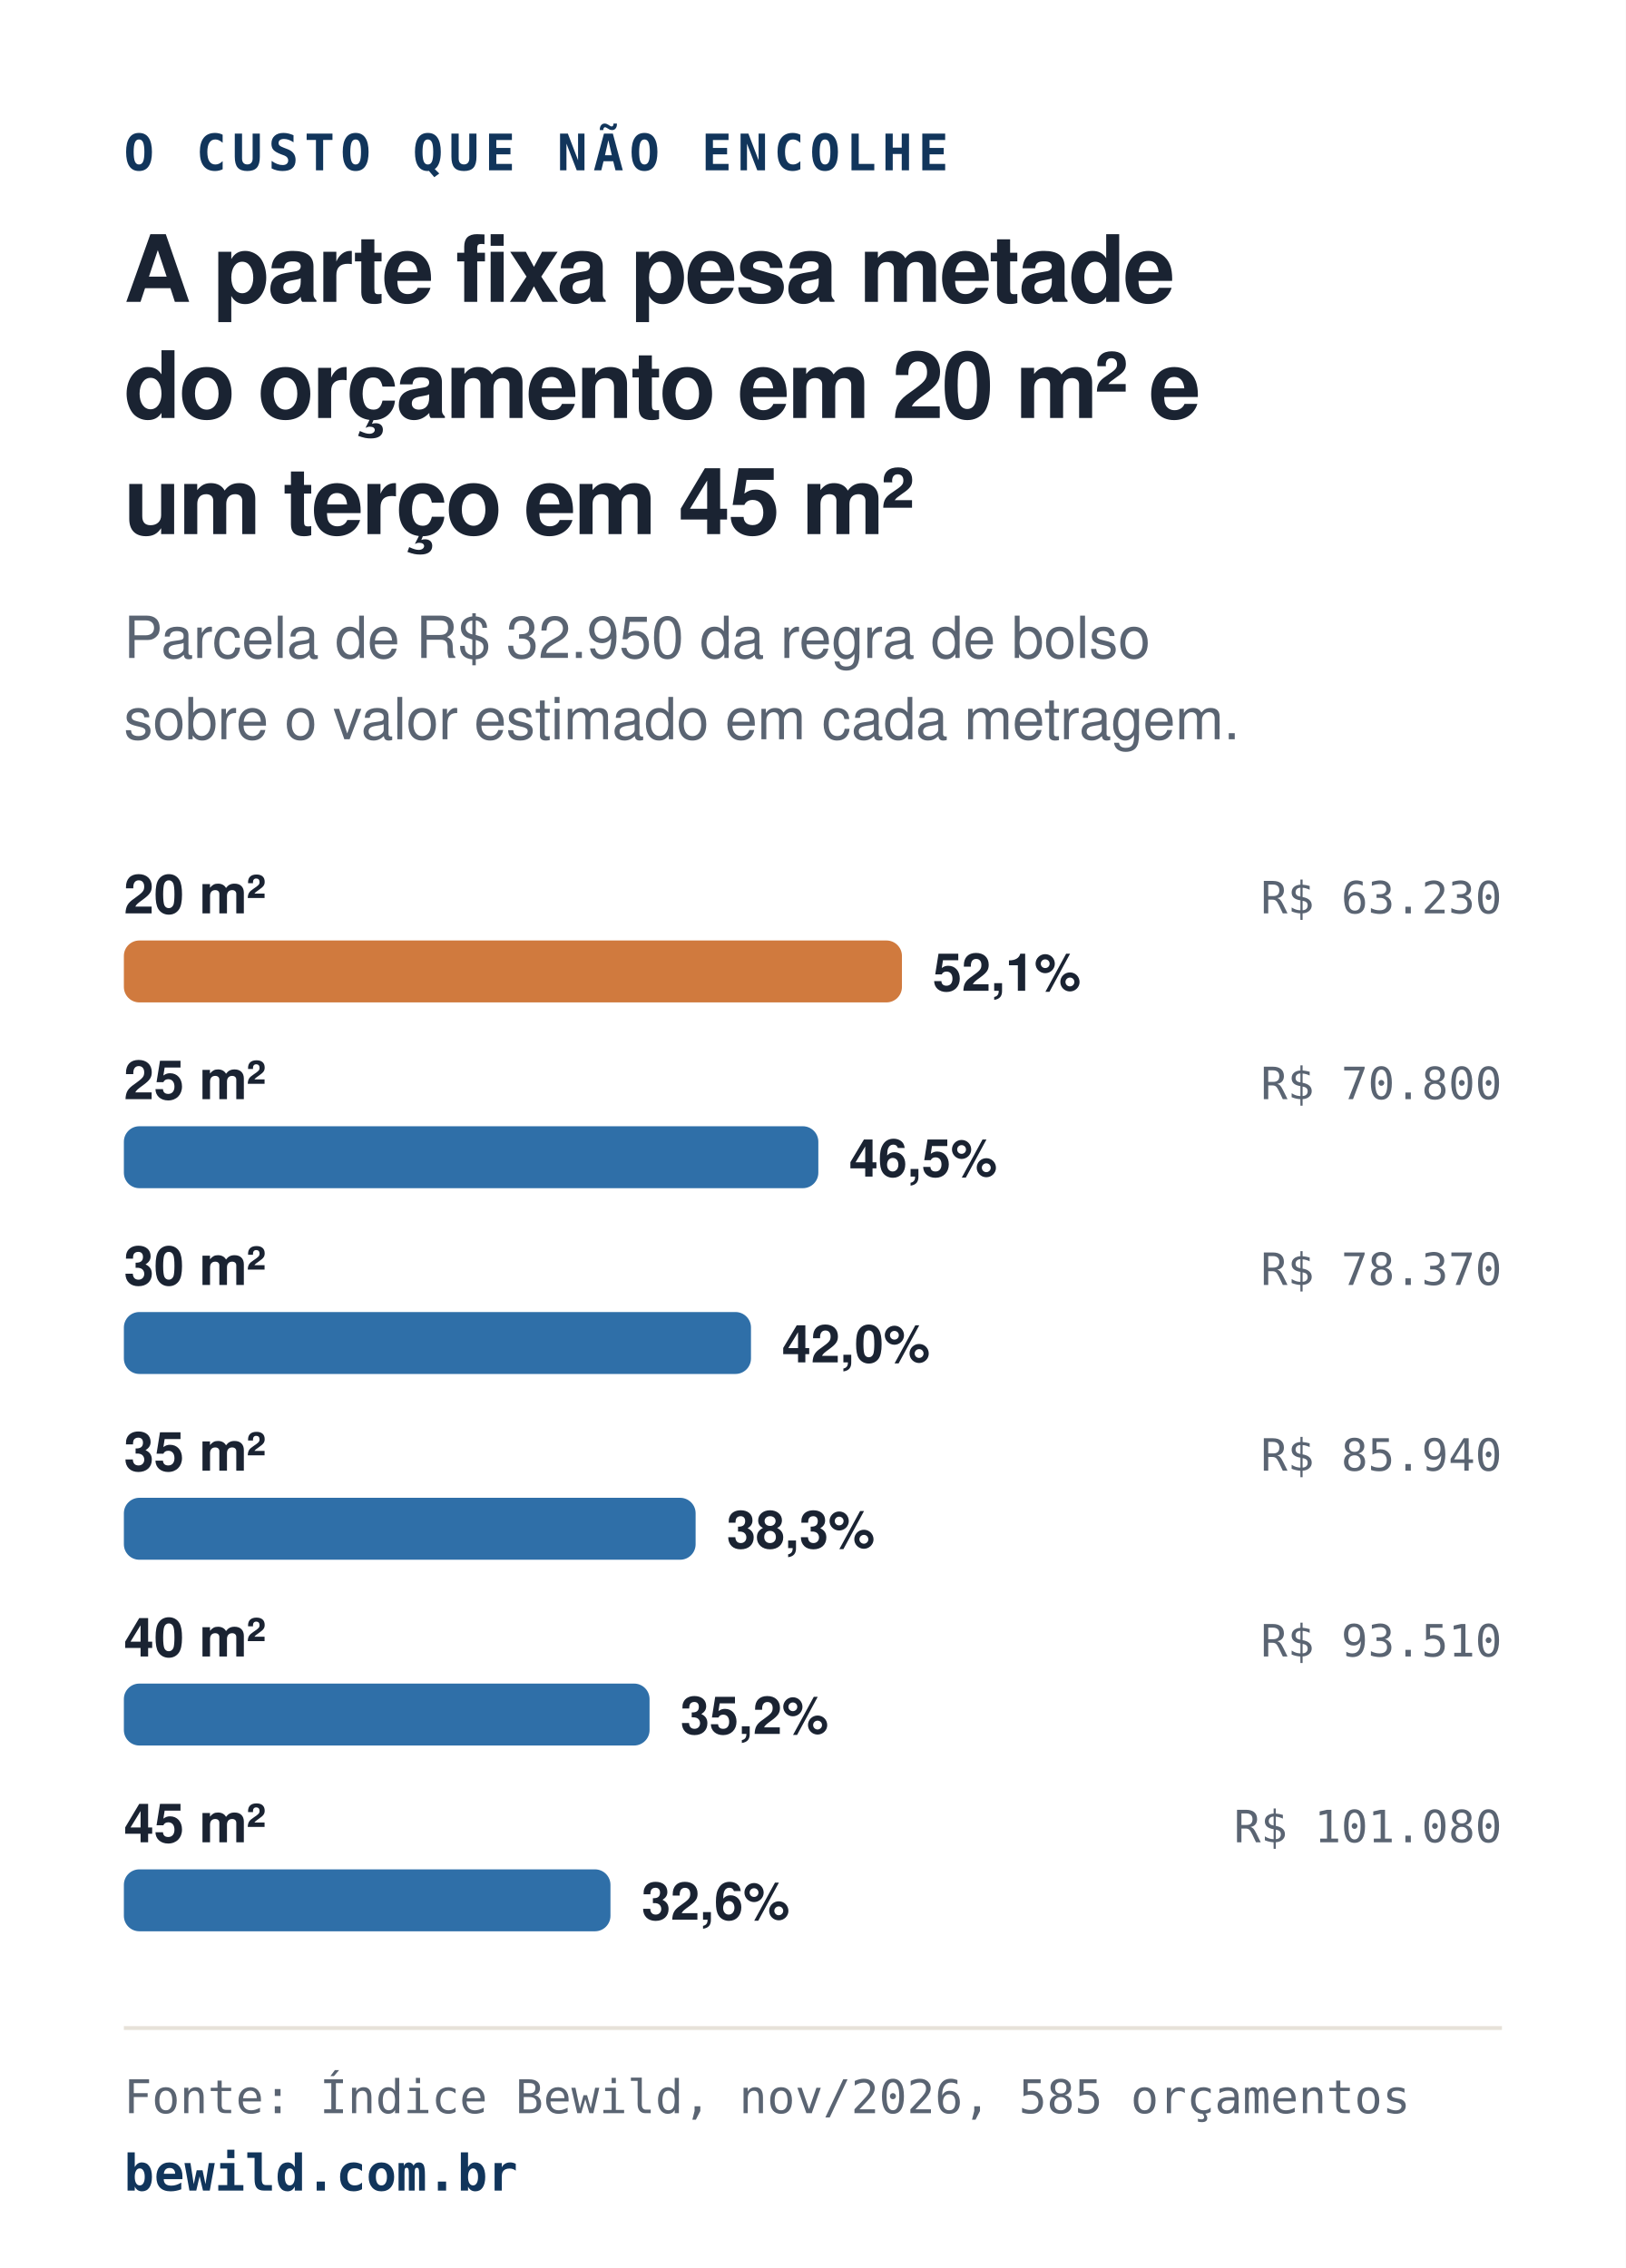
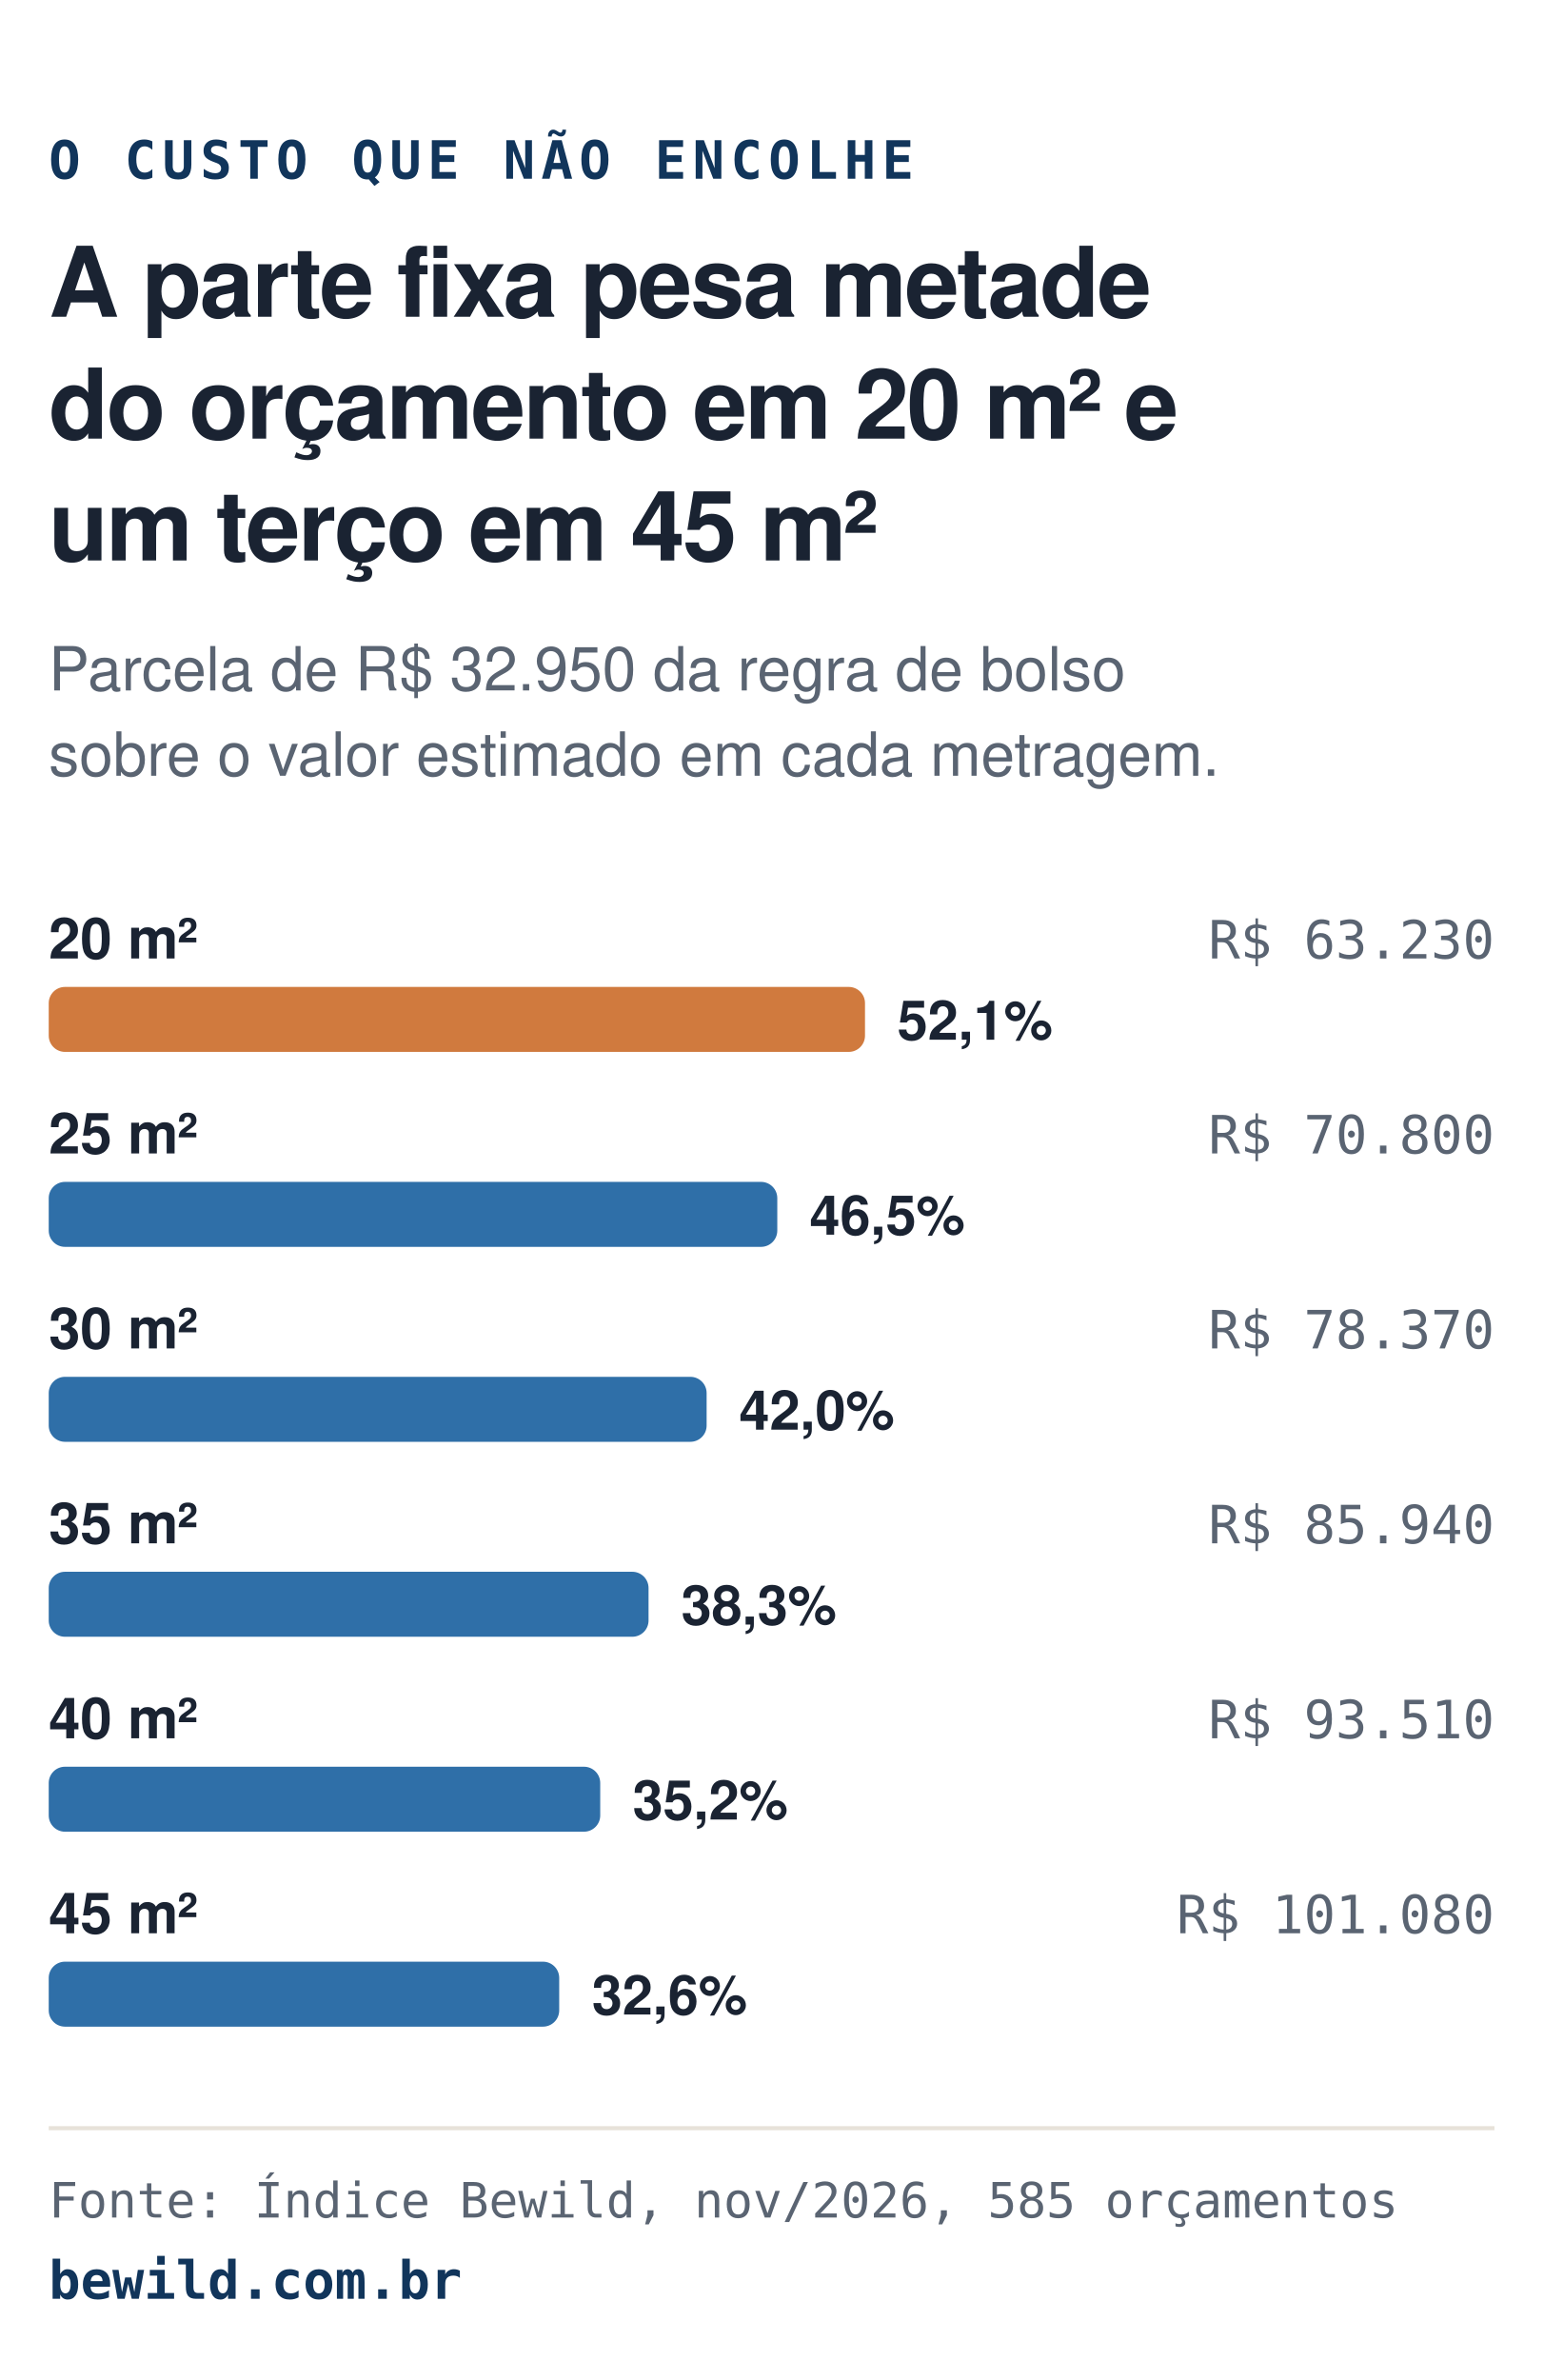
- <svg xmlns="http://www.w3.org/2000/svg" viewBox="0 0 420 586" width="420" height="586" role="img" aria-labelledby="t d">
+ <svg xmlns="http://www.w3.org/2000/svg" viewBox="20 0 380 586" width="380" height="586" role="img" aria-labelledby="t d">
  <style>.s{font-family:Manrope, 'Helvetica Neue', Helvetica, Arial, sans-serif}.m{font-family:'JetBrains Mono', Menlo, Consolas, monospace}</style>
  <rect width="420" height="586" fill="#FFFFFF" />
  <text x="32" y="44" class="m" font-size="13" font-weight="700" fill="#11355B" letter-spacing="1.5">O CUSTO QUE NÃO ENCOLHE</text>
  <text x="32" y="78" class="s" font-size="24" font-weight="700" fill="#1A2332" letter-spacing="-0.5">A parte fixa pesa metade</text>
  <text x="32" y="108" class="s" font-size="24" font-weight="700" fill="#1A2332" letter-spacing="-0.5">do orçamento em 20 m² e</text>
  <text x="32" y="138" class="s" font-size="24" font-weight="700" fill="#1A2332" letter-spacing="-0.5">um terço em 45 m²</text>
  <text x="32" y="170" class="s" font-size="15" fill="#5A6472">Parcela de R$ 32.950 da regra de bolso</text>
  <text x="32" y="191" class="s" font-size="15" fill="#5A6472">sobre o valor estimado em cada metragem.</text>
  <text x="32" y="236" class="s" font-size="14" font-weight="600" fill="#1A2332">20 m²</text>
-   <text x="388" y="236" class="m" font-size="11.5" fill="#5A6472" text-anchor="end">R$ 63.230</text>
+   <text x="388" y="236" class="m" font-size="13" fill="#5A6472" text-anchor="end">R$ 63.230</text>
  <rect x="32.0" y="243.0" width="201.0" height="16.0" rx="4" fill="#D07A3E" />
  <text x="240.957" y="256" class="s" font-size="13.5" font-weight="700" fill="#1A2332">52,1%</text>
  <text x="32" y="284" class="s" font-size="14" font-weight="600" fill="#1A2332">25 m²</text>
-   <text x="388" y="284" class="m" font-size="11.5" fill="#5A6472" text-anchor="end">R$ 70.800</text>
+   <text x="388" y="284" class="m" font-size="13" fill="#5A6472" text-anchor="end">R$ 70.800</text>
  <rect x="32.0" y="291.0" width="179.4" height="16.0" rx="4" fill="#2F6FA8" />
  <text x="219.357" y="304" class="s" font-size="13.5" font-weight="700" fill="#1A2332">46,5%</text>
  <text x="32" y="332" class="s" font-size="14" font-weight="600" fill="#1A2332">30 m²</text>
-   <text x="388" y="332" class="m" font-size="11.5" fill="#5A6472" text-anchor="end">R$ 78.370</text>
+   <text x="388" y="332" class="m" font-size="13" fill="#5A6472" text-anchor="end">R$ 78.370</text>
  <rect x="32.0" y="339.0" width="162.0" height="16.0" rx="4" fill="#2F6FA8" />
  <text x="202" y="352" class="s" font-size="13.5" font-weight="700" fill="#1A2332">42,0%</text>
  <text x="32" y="380" class="s" font-size="14" font-weight="600" fill="#1A2332">35 m²</text>
-   <text x="388" y="380" class="m" font-size="11.5" fill="#5A6472" text-anchor="end">R$ 85.940</text>
+   <text x="388" y="380" class="m" font-size="13" fill="#5A6472" text-anchor="end">R$ 85.940</text>
  <rect x="32.0" y="387.0" width="147.7" height="16.0" rx="4" fill="#2F6FA8" />
  <text x="187.729" y="400" class="s" font-size="13.5" font-weight="700" fill="#1A2332">38,3%</text>
  <text x="32" y="428" class="s" font-size="14" font-weight="600" fill="#1A2332">40 m²</text>
-   <text x="388" y="428" class="m" font-size="11.5" fill="#5A6472" text-anchor="end">R$ 93.510</text>
+   <text x="388" y="428" class="m" font-size="13" fill="#5A6472" text-anchor="end">R$ 93.510</text>
  <rect x="32.0" y="435.0" width="135.8" height="16.0" rx="4" fill="#2F6FA8" />
  <text x="175.771" y="448" class="s" font-size="13.5" font-weight="700" fill="#1A2332">35,2%</text>
  <text x="32" y="476" class="s" font-size="14" font-weight="600" fill="#1A2332">45 m²</text>
-   <text x="388" y="476" class="m" font-size="11.5" fill="#5A6472" text-anchor="end">R$ 101.080</text>
+   <text x="388" y="476" class="m" font-size="13" fill="#5A6472" text-anchor="end">R$ 101.080</text>
  <rect x="32.0" y="483.0" width="125.7" height="16.0" rx="4" fill="#2F6FA8" />
  <text x="165.743" y="496" class="s" font-size="13.5" font-weight="700" fill="#1A2332">32,6%</text>
  <line x1="32.0" y1="524.0" x2="388.0" y2="524.0" stroke="#E7E2D9" stroke-width="1" />
  <text x="32" y="546" class="m" font-size="12" fill="#5A6472">Fonte: Índice Bewild, nov/2026, 585 orçamentos</text>
  <text x="32" y="566" class="m" font-size="13" font-weight="700" fill="#11355B">bewild.com.br</text>
</svg>
